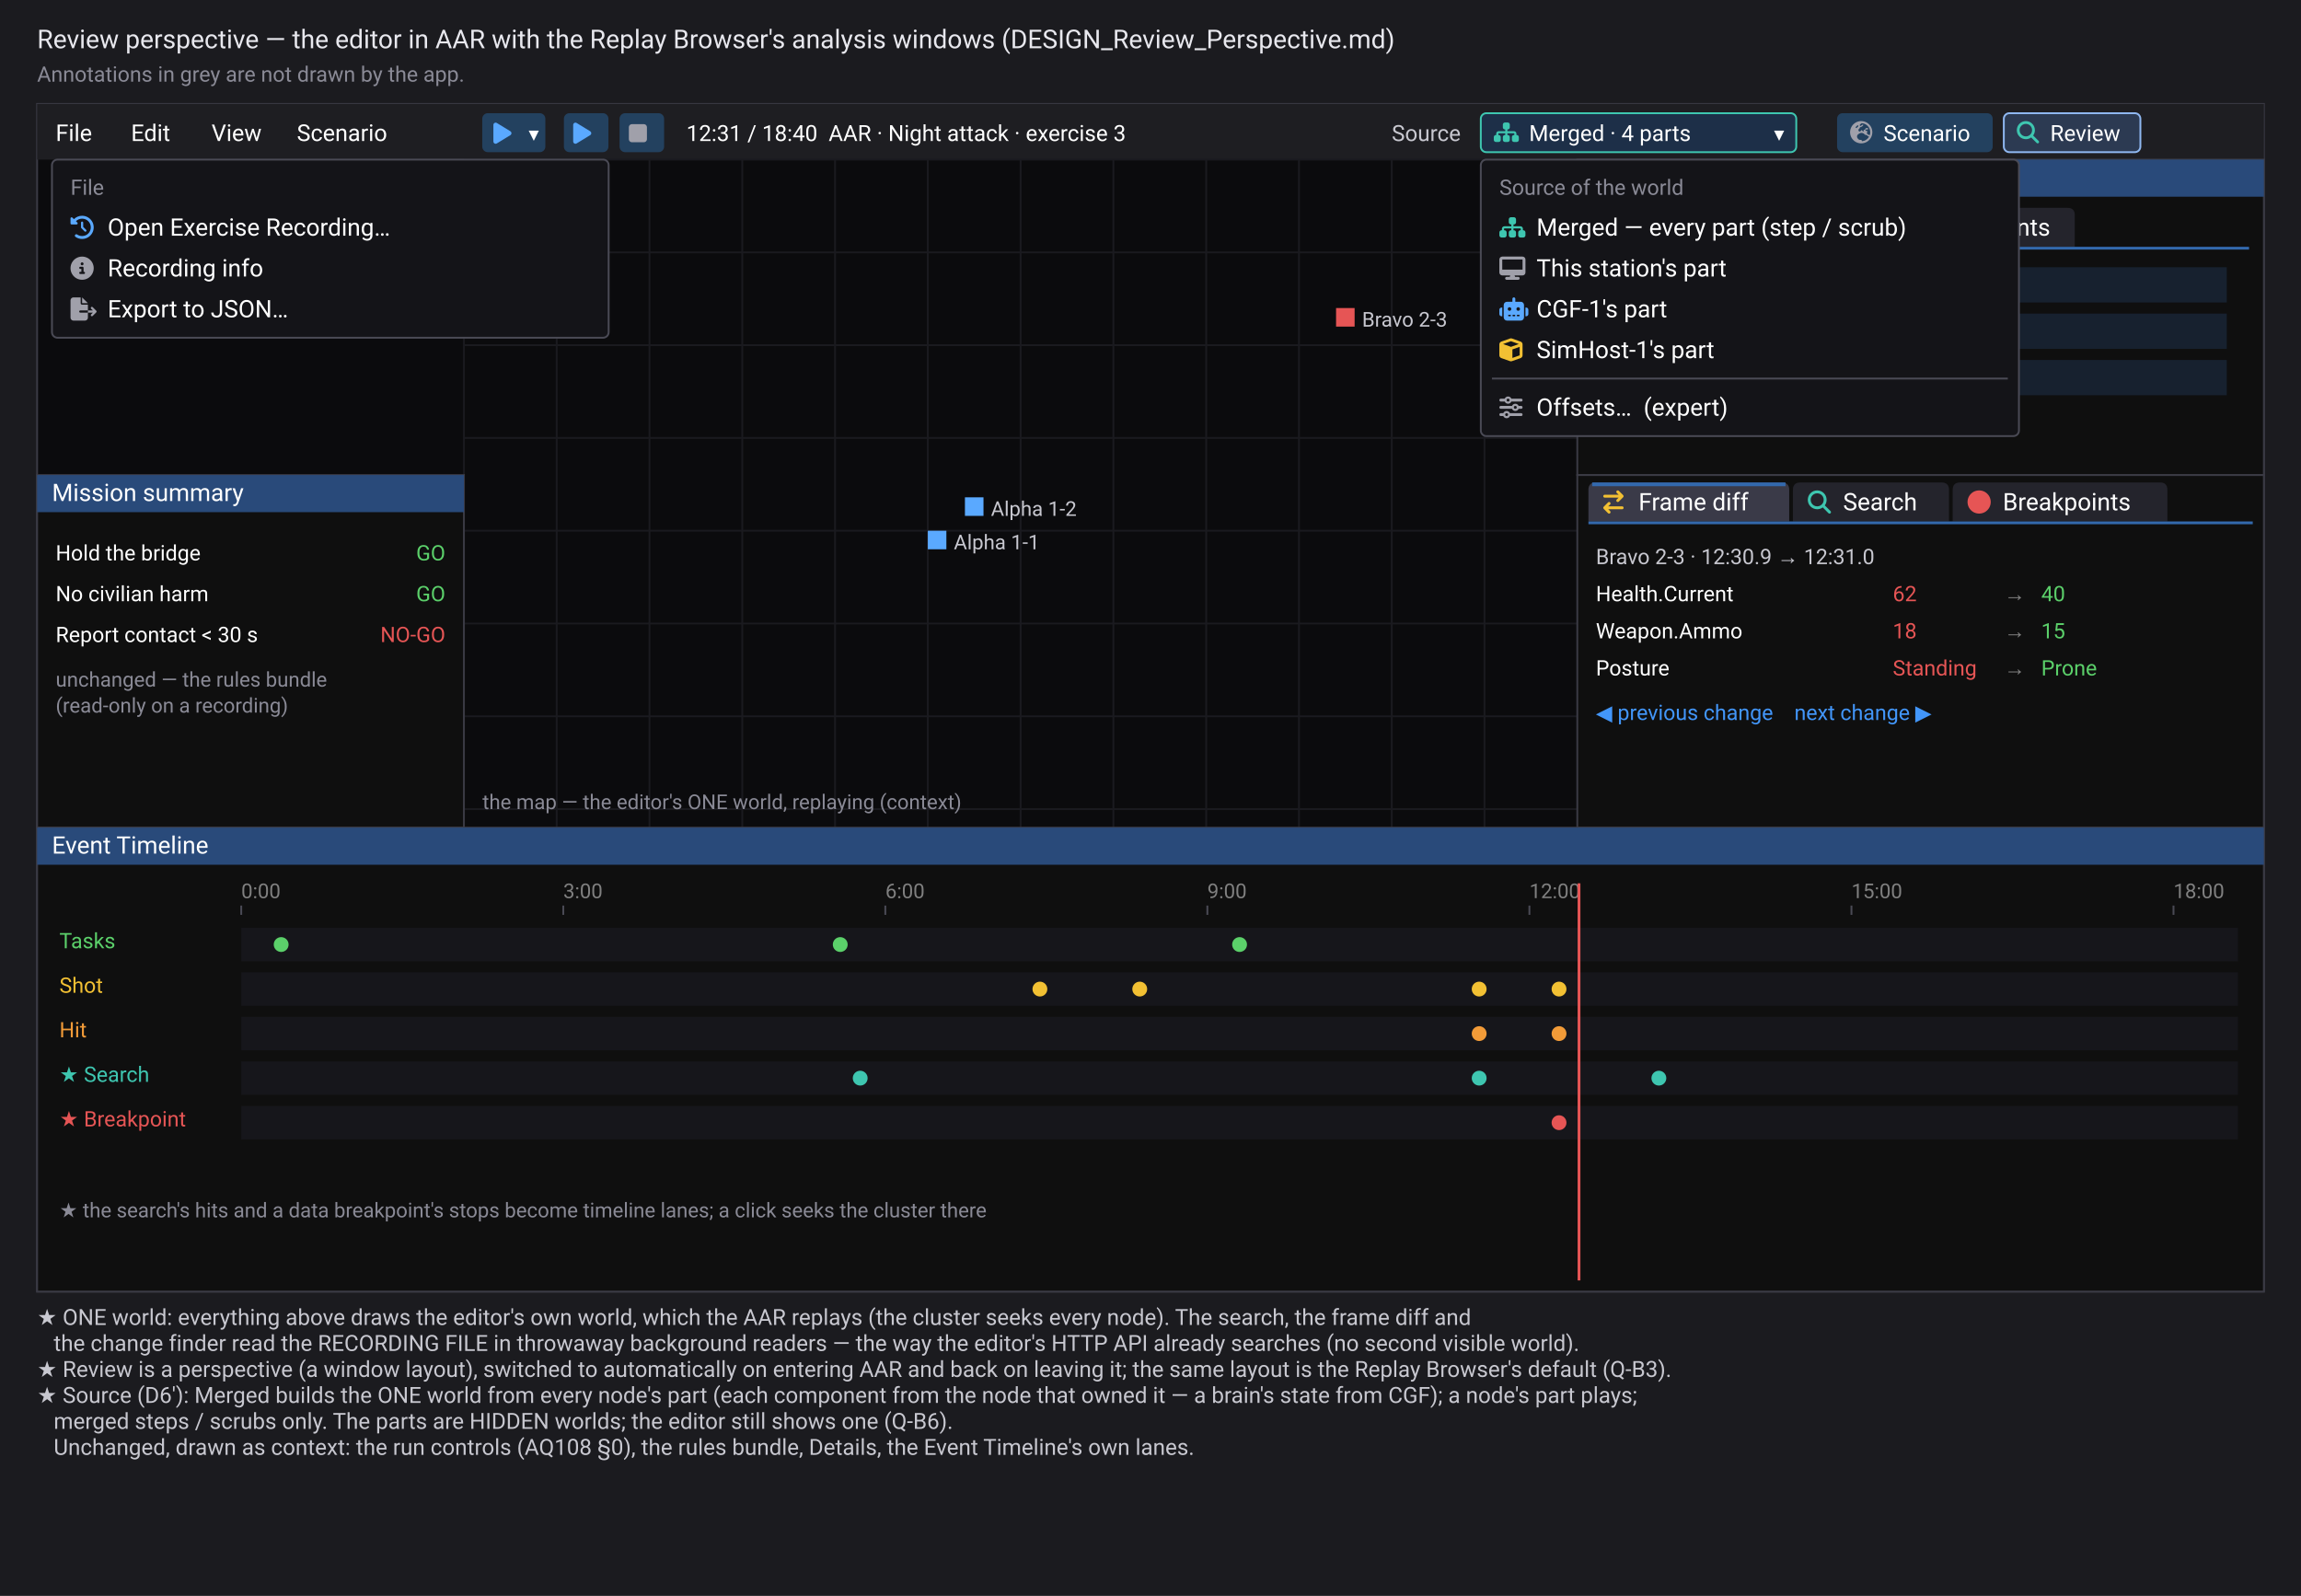
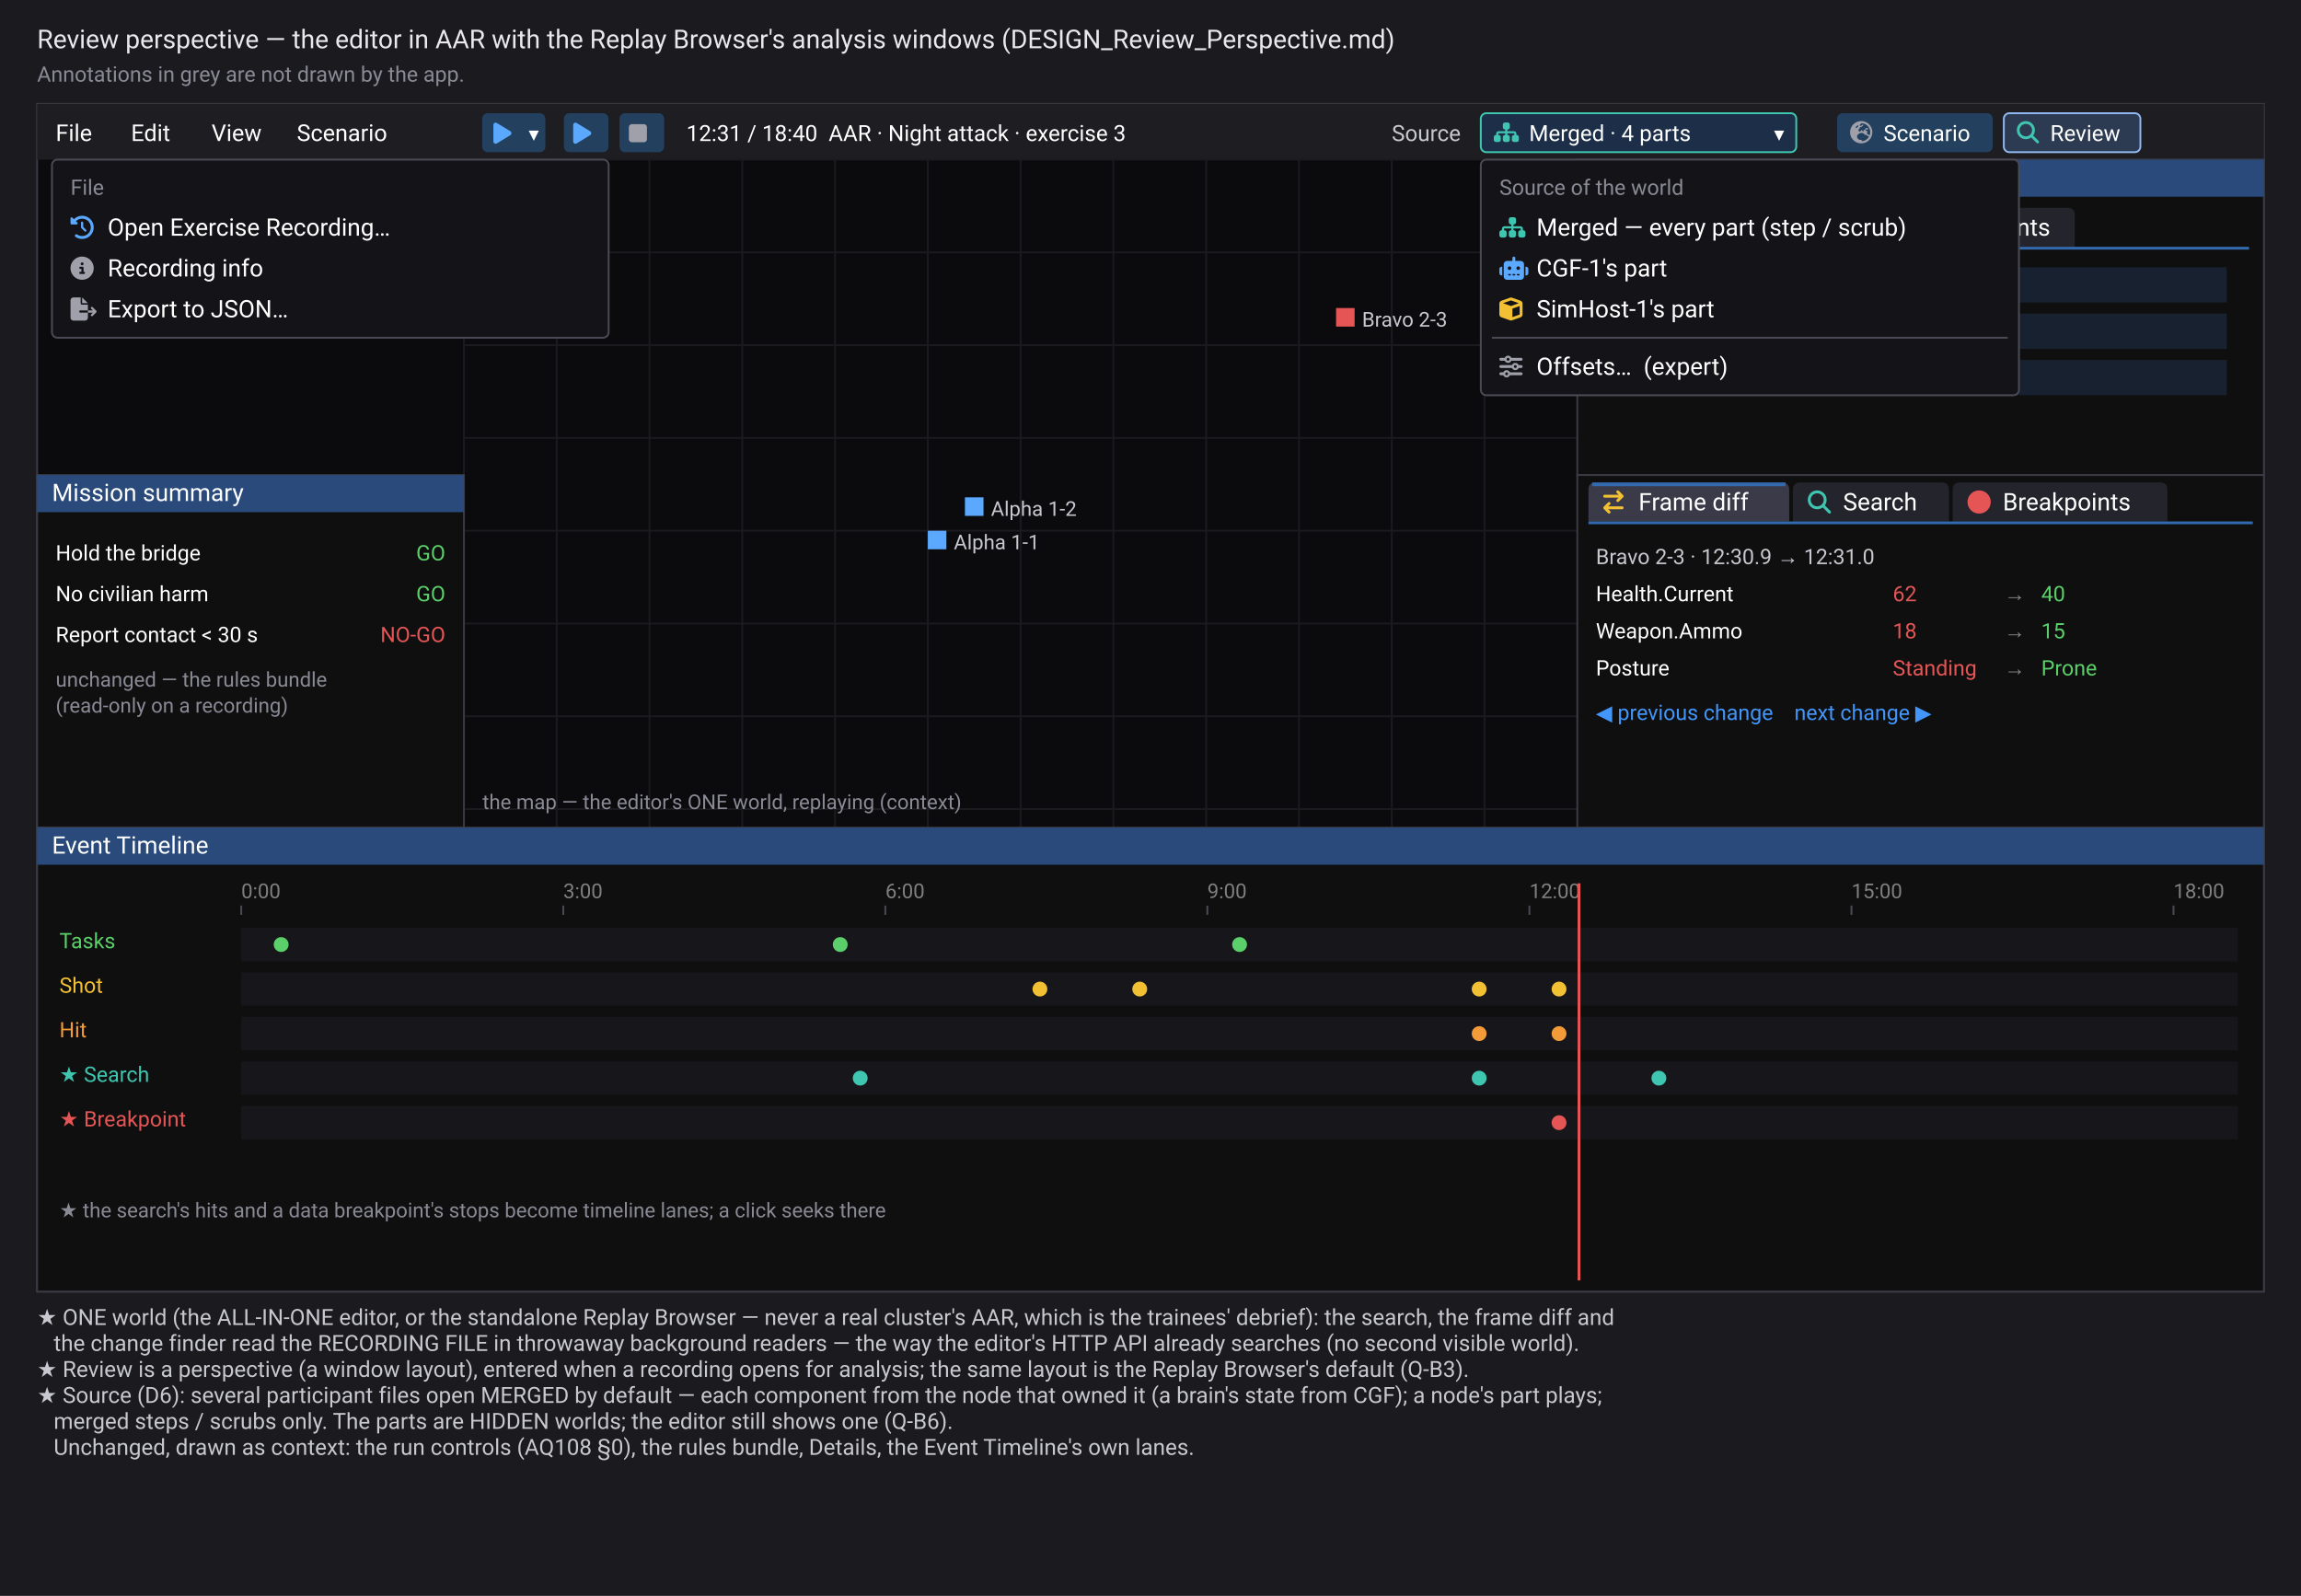
<svg xmlns="http://www.w3.org/2000/svg" width="1240" height="860" viewBox="0 0 1240 860">
  <rect x="0" y="0" width="1240" height="860" fill="#1B1B1F" rx="0" opacity="1" />
  <text x="20" y="26" fill="#E8E8EE" font-size="14" font-family="Roboto, Segoe UI, Arial, sans-serif" text-anchor="start" font-weight="normal" xml:space="preserve">Review perspective — the editor in AAR with the Replay Browser's analysis windows (DESIGN_Review_Perspective.md)</text>
  <text x="20" y="44" fill="#8A8A96" font-size="11.5" font-family="Roboto, Segoe UI, Arial, sans-serif" text-anchor="start" font-weight="normal" xml:space="preserve">Annotations in grey are not drawn by the app.</text>
  <rect x="20" y="56" width="1200" height="640" fill="#0B0B0D" rx="0" stroke="#3A3A44" stroke-width="1" opacity="1" />
  <rect x="20" y="56" width="1200" height="30" fill="#1E1E22" rx="0" opacity="1" />
  <text x="30" y="76" fill="#FFFFFF" font-size="12.5" font-family="Roboto, Segoe UI, Arial, sans-serif" text-anchor="start" font-weight="normal" xml:space="preserve">File</text>
  <text x="70.596" y="76" fill="#FFFFFF" font-size="12.5" font-family="Roboto, Segoe UI, Arial, sans-serif" text-anchor="start" font-weight="normal" xml:space="preserve">Edit</text>
  <text x="113.981" y="76" fill="#FFFFFF" font-size="12.5" font-family="Roboto, Segoe UI, Arial, sans-serif" text-anchor="start" font-weight="normal" xml:space="preserve">View</text>
  <text x="159.962" y="76" fill="#FFFFFF" font-size="12.5" font-family="Roboto, Segoe UI, Arial, sans-serif" text-anchor="start" font-weight="normal" xml:space="preserve">Scenario</text>
  <rect x="259.885" y="61" width="34" height="21" fill="#23415F" rx="3" opacity="1" />
  <path d="M73 409Q49 423 25 410Q1 396 0 368V16Q1 -12 25 -26Q49 -39 73 -25L361 151Q383 165 384 192Q383 218 361 233L73 409Z" fill="#5AA9FF" fill-opacity="1" transform="translate(265.8846,76.6543) scale(0.02539062,-0.02539062)" />
  <text x="284.885" y="76" fill="#FFFFFF" font-size="11" font-family="Roboto, Segoe UI, Arial, sans-serif" text-anchor="start" font-weight="normal" xml:space="preserve">▾</text>
  <rect x="303.885" y="61" width="24" height="21" fill="#23415F" rx="3" opacity="1" />
  <path d="M73 409Q49 423 25 410Q1 396 0 368V16Q1 -12 25 -26Q49 -39 73 -25L361 151Q383 165 384 192Q383 218 361 233L73 409Z" fill="#5AA9FF" fill-opacity="1" transform="translate(308.8846,76.6543) scale(0.02539062,-0.02539062)" />
  <rect x="333.885" y="61" width="24" height="21" fill="#23415F" rx="3" opacity="1" />
  <path d="M0 320Q1 347 19 365Q37 383 64 384H320Q347 383 365 365Q383 347 384 320V64Q383 37 365 19Q347 1 320 0H64Q37 1 19 19Q1 37 0 64V320Z" fill="#A0A0AA" fill-opacity="1" transform="translate(338.8846,76.6543) scale(0.02539062,-0.02539062)" />
  <text x="369.885" y="76" fill="#FFFFFF" font-size="12" font-family="Roboto, Segoe UI, Arial, sans-serif" text-anchor="start" font-weight="normal" xml:space="preserve">12:31 / 18:40  AAR · Night attack · exercise 3</text>
  <text x="750" y="76" fill="#C8C8D0" font-size="12" font-family="Roboto, Segoe UI, Arial, sans-serif" text-anchor="start" font-weight="normal" xml:space="preserve">Source</text>
  <rect x="798" y="61" width="170" height="21" fill="#1D2F48" rx="3" stroke="#3EC6B0" stroke-width="1" opacity="1" />
  <path d="M208 368Q209 388 222 402Q236 415 256 416H320Q340 415 354 402Q367 388 368 368V304Q367 284 354 270Q340 257 320 256H312V216H464Q488 215 504 200Q519 184 520 160V128H528Q548 127 562 114Q575 100 576 80V16Q575 -4 562 -18Q548 -31 528 -32H464Q444 -31 430 -18Q417 -4 416 16V80Q417 100 430 114Q444 127 464 128H472V160Q471 167 464 168H312V128H320Q340 127 354 114Q367 100 368 80V16Q367 -4 354 -18Q340 -31 320 -32H256Q236 -31 222 -18Q209 -4 208 16V80Q209 100 222 114Q236 127 256 128H264V168H112Q105 167 104 160V128H112Q132 127 146 114Q159 100 160 80V16Q159 -4 146 -18Q132 -31 112 -32H48Q28 -31 14 -18Q1 -4 0 16V80Q1 100 14 114Q28 127 48 128H56V160Q57 184 72 200Q88 215 112 216H264V256H256Q236 257 222 270Q209 284 208 304V368Z" fill="#3EC6B0" fill-opacity="1" transform="translate(805,75.75781) scale(0.0234375,-0.0234375)" />
  <text x="824" y="76" fill="#FFFFFF" font-size="12" font-family="Roboto, Segoe UI, Arial, sans-serif" text-anchor="start" font-weight="normal" xml:space="preserve">Merged · 4 parts</text>
  <text x="956" y="76" fill="#FFFFFF" font-size="11" font-family="Roboto, Segoe UI, Arial, sans-serif" text-anchor="start" font-weight="normal" xml:space="preserve">▾</text>
  <text x="982" y="76" fill="#808080" font-size="11" font-family="Roboto, Segoe UI, Arial, sans-serif" text-anchor="start" font-weight="normal" xml:space="preserve" />
  <rect x="990" y="61" width="83.846" height="21" fill="#23415F" rx="3" opacity="1" />
  <path d="M266 400 233 374 266 400 233 374Q224 368 224 357V348Q225 337 236 336Q240 336 243 338L285 366Q288 368 292 368H293Q303 367 304 357Q304 352 301 349L281 329Q272 320 260 316L234 307Q224 304 224 294Q224 288 220 284L202 266Q192 256 192 242V238Q192 225 201 217Q209 208 222 208Q240 209 248 224L252 232Q256 240 265 240Q272 240 276 234L293 213Q296 208 302 208Q316 211 312 224L311 227Q306 239 318 245L339 252Q351 256 352 269Q354 286 371 288H400Q415 287 416 272Q415 257 400 256H379Q368 256 360 248L355 243Q352 240 352 235Q353 225 363 224H375Q384 224 391 217L397 211Q400 208 400 204Q400 200 397 197L390 190Q384 184 384 176Q384 168 390 162L408 144Q424 128 447 128H454Q464 158 464 192Q462 278 406 336Q351 394 266 400ZM438 92Q433 96 425 96Q416 96 409 103L396 116Q384 128 367 128Q352 128 341 138L314 161Q296 176 272 176H251Q232 176 216 165L189 147Q161 127 160 94V90Q160 64 179 45L195 29Q208 16 227 16H248Q270 14 272 -8Q272 -12 273 -15Q327 -10 370 18Q413 47 438 92ZM0 192Q1 262 34 320Q68 378 128 414Q189 448 256 448Q323 448 384 414Q444 378 478 320Q511 262 512 192Q511 122 478 64Q444 6 384 -30Q323 -64 256 -64Q189 -64 128 -30Q68 6 34 64Q1 122 0 192ZM187 347Q176 357 165 347L133 315Q123 304 133 293Q144 283 155 293L187 325Q197 336 187 347Z" fill="#A0A0AA" fill-opacity="1" transform="translate(997,75.75781) scale(0.0234375,-0.0234375)" />
  <text x="1015" y="76" fill="#FFFFFF" font-size="12" font-family="Roboto, Segoe UI, Arial, sans-serif" text-anchor="start" font-weight="normal" xml:space="preserve">Scenario</text>
  <rect x="1079.846" y="61" width="73.6" height="21" fill="#2C3A52" rx="3" stroke="#8FB7F0" stroke-width="1" opacity="1" />
  <path d="M416 240Q415 170 376 117L503 -9Q512 -19 512 -32Q512 -45 503 -55Q493 -64 480 -64Q467 -64 457 -55L331 72Q278 33 208 32Q120 34 61 93Q2 152 0 240Q2 328 61 387Q120 446 208 448Q296 446 355 387Q414 328 416 240ZM208 96Q247 96 280 115Q313 134 333 168Q352 202 352 240Q352 278 333 312Q313 346 280 365Q247 384 208 384Q169 384 136 365Q103 346 83 312Q64 278 64 240Q64 202 83 168Q103 134 136 115Q169 96 208 96Z" fill="#3EC6B0" fill-opacity="1" transform="translate(1086.846,75.75781) scale(0.0234375,-0.0234375)" />
  <text x="1104.846" y="76" fill="#FFFFFF" font-size="12" font-family="Roboto, Segoe UI, Arial, sans-serif" text-anchor="start" font-weight="normal" xml:space="preserve">Review</text>
  <line x1="250" y1="86" x2="250" y2="446" stroke="#1A1A1F" stroke-width="1" />
  <line x1="300" y1="86" x2="300" y2="446" stroke="#1A1A1F" stroke-width="1" />
  <line x1="350" y1="86" x2="350" y2="446" stroke="#1A1A1F" stroke-width="1" />
  <line x1="400" y1="86" x2="400" y2="446" stroke="#1A1A1F" stroke-width="1" />
  <line x1="450" y1="86" x2="450" y2="446" stroke="#1A1A1F" stroke-width="1" />
  <line x1="500" y1="86" x2="500" y2="446" stroke="#1A1A1F" stroke-width="1" />
  <line x1="550" y1="86" x2="550" y2="446" stroke="#1A1A1F" stroke-width="1" />
  <line x1="600" y1="86" x2="600" y2="446" stroke="#1A1A1F" stroke-width="1" />
  <line x1="650" y1="86" x2="650" y2="446" stroke="#1A1A1F" stroke-width="1" />
  <line x1="700" y1="86" x2="700" y2="446" stroke="#1A1A1F" stroke-width="1" />
  <line x1="750" y1="86" x2="750" y2="446" stroke="#1A1A1F" stroke-width="1" />
  <line x1="800" y1="86" x2="800" y2="446" stroke="#1A1A1F" stroke-width="1" />
  <line x1="250" y1="86" x2="850" y2="86" stroke="#1A1A1F" stroke-width="1" />
  <line x1="250" y1="136" x2="850" y2="136" stroke="#1A1A1F" stroke-width="1" />
  <line x1="250" y1="186" x2="850" y2="186" stroke="#1A1A1F" stroke-width="1" />
  <line x1="250" y1="236" x2="850" y2="236" stroke="#1A1A1F" stroke-width="1" />
  <line x1="250" y1="286" x2="850" y2="286" stroke="#1A1A1F" stroke-width="1" />
  <line x1="250" y1="336" x2="850" y2="336" stroke="#1A1A1F" stroke-width="1" />
  <line x1="250" y1="386" x2="850" y2="386" stroke="#1A1A1F" stroke-width="1" />
  <line x1="250" y1="436" x2="850" y2="436" stroke="#1A1A1F" stroke-width="1" />
  <rect x="500" y="286" width="10" height="10" fill="#5AA9FF" rx="0" opacity="1" />
  <text x="514" y="296" fill="#C8C8D0" font-size="11" font-family="Roboto, Segoe UI, Arial, sans-serif" text-anchor="start" font-weight="normal" xml:space="preserve">Alpha 1-1</text>
  <rect x="520" y="268" width="10" height="10" fill="#5AA9FF" rx="0" opacity="1" />
  <text x="534" y="278" fill="#C8C8D0" font-size="11" font-family="Roboto, Segoe UI, Arial, sans-serif" text-anchor="start" font-weight="normal" xml:space="preserve">Alpha 1-2</text>
  <rect x="720" y="166" width="10" height="10" fill="#E65555" rx="0" opacity="1" />
  <text x="734" y="176" fill="#C8C8D0" font-size="11" font-family="Roboto, Segoe UI, Arial, sans-serif" text-anchor="start" font-weight="normal" xml:space="preserve">Bravo 2-3</text>
  <text x="260" y="436" fill="#8A8A96" font-size="11" font-family="Roboto, Segoe UI, Arial, sans-serif" text-anchor="start" font-weight="normal" xml:space="preserve">the map — the editor's ONE world, replaying (context)</text>
  <rect x="20" y="256" width="230" height="190" fill="#0F0F0F" rx="0" stroke="#3A3A44" stroke-width="1" opacity="1" />
  <rect x="20" y="256" width="230" height="20" fill="#294A7A" rx="0" opacity="1" />
  <text x="28" y="270" fill="#FFFFFF" font-size="13" font-family="Roboto, Segoe UI, Arial, sans-serif" text-anchor="start" font-weight="normal" xml:space="preserve">Mission summary</text>
  <text x="30" y="302" fill="#FFFFFF" font-size="11.5" font-family="Roboto, Segoe UI, Arial, sans-serif" text-anchor="start" font-weight="normal" xml:space="preserve">Hold the bridge</text>
  <text x="240" y="302" fill="#5BD06A" font-size="11.5" font-family="Roboto, Segoe UI, Arial, sans-serif" text-anchor="end" font-weight="normal" xml:space="preserve">GO</text>
  <text x="30" y="324" fill="#FFFFFF" font-size="11.5" font-family="Roboto, Segoe UI, Arial, sans-serif" text-anchor="start" font-weight="normal" xml:space="preserve">No civilian harm</text>
  <text x="240" y="324" fill="#5BD06A" font-size="11.5" font-family="Roboto, Segoe UI, Arial, sans-serif" text-anchor="end" font-weight="normal" xml:space="preserve">GO</text>
  <text x="30" y="346" fill="#FFFFFF" font-size="11.5" font-family="Roboto, Segoe UI, Arial, sans-serif" text-anchor="start" font-weight="normal" xml:space="preserve">Report contact &lt; 30 s</text>
  <text x="240" y="346" fill="#E65555" font-size="11.5" font-family="Roboto, Segoe UI, Arial, sans-serif" text-anchor="end" font-weight="normal" xml:space="preserve">NO-GO</text>
  <text x="30" y="370" fill="#8A8A96" font-size="11" font-family="Roboto, Segoe UI, Arial, sans-serif" text-anchor="start" font-weight="normal" xml:space="preserve">unchanged — the rules bundle</text>
  <text x="30" y="384" fill="#8A8A96" font-size="11" font-family="Roboto, Segoe UI, Arial, sans-serif" text-anchor="start" font-weight="normal" xml:space="preserve">(read-only on a recording)</text>
  <rect x="850" y="86" width="370" height="170" fill="#0F0F0F" rx="0" stroke="#3A3A44" stroke-width="1" opacity="1" />
  <rect x="850" y="86" width="370" height="20" fill="#294A7A" rx="0" opacity="1" />
  <text x="858" y="100" fill="#FFFFFF" font-size="13" font-family="Roboto, Segoe UI, Arial, sans-serif" text-anchor="start" font-weight="normal" xml:space="preserve">Details — Bravo 2-3</text>
  <path d="M858 133 L858 116 Q858 112 862 112 L921.4 112 Q925.4 112 925.4 116 L925.4 133 Z" fill="#3A3A48" />
  <rect x="860" y="112" width="63.4" height="2" fill="#3369AD" rx="0" opacity="1" />
  <path d="M224 192Q259 192 288 209Q317 226 335 256Q352 286 352 320Q352 354 335 384Q317 414 288 431Q259 448 224 448Q189 448 160 431Q131 414 113 384Q96 354 96 320Q96 286 113 256Q131 226 160 209Q189 192 224 192ZM178 144Q103 142 52 92Q2 41 0 -34Q0 -47 9 -55Q17 -64 30 -64H418Q431 -64 439 -55Q448 -47 448 -34Q446 41 396 92Q345 142 270 144H178Z" fill="#5AA9FF" fill-opacity="1" transform="translate(866,127.2061) scale(0.02441406,-0.02441406)" />
  <text x="885" y="127" fill="#FFFFFF" font-size="13" font-family="Roboto, Segoe UI, Arial, sans-serif" text-anchor="start" font-weight="normal" xml:space="preserve">Unit</text>
  <path d="M927.4 133 L927.4 116 Q927.4 112 931.4 112 L997.7 112 Q1001.7 112 1001.7 116 L1001.7 133 Z" fill="#24242C" />
  <path d="M184 448Q208 447 224 432Q239 416 240 392V-8Q239 -32 224 -48Q208 -63 184 -64Q162 -64 146 -50Q131 -36 128 -14Q120 -16 112 -16Q85 -15 67 3Q49 21 48 48Q48 59 52 69Q29 78 14 98Q0 118 0 144Q0 168 13 187Q25 206 46 216Q32 233 32 256Q32 279 46 296Q60 313 82 319Q80 327 80 336Q80 359 94 376Q107 392 128 398Q131 420 146 434Q162 448 184 448ZM328 448Q350 448 366 434Q381 420 384 398Q405 392 418 376Q432 359 432 336Q432 327 430 319Q452 313 466 296Q480 279 480 256Q480 233 466 216Q487 206 499 187Q512 168 512 144Q512 118 498 98Q483 78 460 69Q464 59 464 48Q463 21 445 3Q427 -15 400 -16Q392 -16 384 -14Q381 -36 366 -50Q350 -64 328 -64Q304 -63 288 -48Q273 -32 272 -8V392Q273 416 288 432Q304 447 328 448Z" fill="#E8A0C8" fill-opacity="1" transform="translate(935.4,127.2061) scale(0.02441406,-0.02441406)" />
  <text x="954.4" y="127" fill="#FFFFFF" font-size="13" font-family="Roboto, Segoe UI, Arial, sans-serif" text-anchor="start" font-weight="normal" xml:space="preserve">Brain</text>
  <path d="M1003.7 133 L1003.7 116 Q1003.7 112 1007.7 112 L1114.1 112 Q1118.1 112 1118.1 116 L1118.1 133 Z" fill="#24242C" />
  <path d="M393 447Q380 450 368 444Q357 438 353 425L225 -23Q222 -36 228 -48Q234 -59 247 -63Q260 -66 272 -60Q283 -54 287 -41L415 407Q418 420 412 432Q406 443 393 447ZM473 327Q464 317 464 304Q464 291 473 281L563 192L473 103Q464 93 464 80Q464 67 473 57Q483 48 496 48Q509 48 519 57L631 169Q640 179 640 192Q640 205 631 215L519 327Q509 336 496 336Q483 336 473 327ZM167 327Q157 336 144 336Q131 336 121 327L9 215Q0 205 0 192Q0 179 9 169L121 57Q131 48 144 48Q157 48 167 57Q176 67 176 80Q176 93 167 103L77 192L167 281Q176 291 176 304Q176 317 167 327Z" fill="#A0A0AA" fill-opacity="1" transform="translate(1011.7,127.2061) scale(0.02441406,-0.02441406)" />
  <text x="1030.7" y="127" fill="#FFFFFF" font-size="13" font-family="Roboto, Segoe UI, Arial, sans-serif" text-anchor="start" font-weight="normal" xml:space="preserve">Components</text>
  <rect x="858" y="133" width="354" height="1.5" fill="#3369AD" rx="0" opacity="1" />
  <text x="862" y="158" fill="#808080" font-size="13" font-family="Roboto, Segoe UI, Arial, sans-serif" text-anchor="start" font-weight="normal" xml:space="preserve">Side</text>
  <rect x="950" y="144" width="250" height="19" fill="#1D2F48" rx="0" opacity="0.55" />
  <text x="955" y="158" fill="#808080" font-size="13" font-family="Roboto, Segoe UI, Arial, sans-serif" text-anchor="start" font-weight="normal" xml:space="preserve">Hostile</text>
  <text x="862" y="183" fill="#808080" font-size="13" font-family="Roboto, Segoe UI, Arial, sans-serif" text-anchor="start" font-weight="normal" xml:space="preserve">Position</text>
  <rect x="950" y="169" width="250" height="19" fill="#1D2F48" rx="0" opacity="0.55" />
  <text x="955" y="183" fill="#808080" font-size="13" font-family="Roboto, Segoe UI, Arial, sans-serif" text-anchor="start" font-weight="normal" xml:space="preserve">668 · 427 m</text>
  <text x="862" y="208" fill="#808080" font-size="13" font-family="Roboto, Segoe UI, Arial, sans-serif" text-anchor="start" font-weight="normal" xml:space="preserve">Strength</text>
  <rect x="950" y="194" width="250" height="19" fill="#1D2F48" rx="0" opacity="0.55" />
  <text x="955" y="208" fill="#808080" font-size="13" font-family="Roboto, Segoe UI, Arial, sans-serif" text-anchor="start" font-weight="normal" xml:space="preserve">40 %</text>
  <rect x="850" y="256" width="370" height="190" fill="#0F0F0F" rx="0" stroke="#3A3A44" stroke-width="1" opacity="1" />
  <path d="M856 281 L856 264 Q856 260 860 260 L960.2 260 Q964.2 260 964.2 264 L964.2 281 Z" fill="#3A3A48" />
  <rect x="858" y="260" width="104.2" height="2" fill="#3369AD" rx="0" opacity="1" />
  <path d="M439 297Q448 307 448 320Q448 333 439 343L343 439Q333 448 320 448Q307 448 297 439Q288 429 288 416Q288 403 297 393L339 352H32Q18 352 9 343Q0 334 0 320Q0 306 9 297Q18 288 32 288H339L297 247Q288 237 288 224Q288 211 297 201Q307 192 320 192Q333 192 343 201L439 297ZM105 -55Q115 -64 128 -64Q141 -64 151 -55Q160 -45 160 -32Q160 -19 151 -9L109 32H416Q430 32 439 41Q448 50 448 64Q448 78 439 87Q430 96 416 96H109L151 137Q160 147 160 160Q160 173 151 183Q141 192 128 192Q115 192 105 183L9 87Q0 77 0 64Q0 51 9 41L105 -55Z" fill="#F2C033" fill-opacity="1" transform="translate(864,275.2061) scale(0.02441406,-0.02441406)" />
  <text x="883" y="275" fill="#FFFFFF" font-size="13" font-family="Roboto, Segoe UI, Arial, sans-serif" text-anchor="start" font-weight="normal" xml:space="preserve">Frame diff</text>
  <path d="M966.2 281 L966.2 264 Q966.2 260 970.2 260 L1046.3 260 Q1050.3 260 1050.3 264 L1050.3 281 Z" fill="#24242C" />
  <path d="M416 240Q415 170 376 117L503 -9Q512 -19 512 -32Q512 -45 503 -55Q493 -64 480 -64Q467 -64 457 -55L331 72Q278 33 208 32Q120 34 61 93Q2 152 0 240Q2 328 61 387Q120 446 208 448Q296 446 355 387Q414 328 416 240ZM208 96Q247 96 280 115Q313 134 333 168Q352 202 352 240Q352 278 333 312Q313 346 280 365Q247 384 208 384Q169 384 136 365Q103 346 83 312Q64 278 64 240Q64 202 83 168Q103 134 136 115Q169 96 208 96Z" fill="#3EC6B0" fill-opacity="1" transform="translate(974.2,275.2061) scale(0.02441406,-0.02441406)" />
  <text x="993.2" y="275" fill="#FFFFFF" font-size="13" font-family="Roboto, Segoe UI, Arial, sans-serif" text-anchor="start" font-weight="normal" xml:space="preserve">Search</text>
  <path d="M1052.3 281 L1052.3 264 Q1052.3 260 1056.3 260 L1164.0 260 Q1168.0 260 1168.0 264 L1168.0 281 Z" fill="#24242C" />
  <path d="M256 -64Q326 -63 384 -30Q442 4 478 64Q512 125 512 192Q512 259 478 320Q442 380 384 414Q326 447 256 448Q186 447 128 414Q70 380 34 320Q0 259 0 192Q0 125 34 64Q70 4 128 -30Q186 -63 256 -64Z" fill="#E65555" fill-opacity="1" transform="translate(1060.3,275.2061) scale(0.02441406,-0.02441406)" />
  <text x="1079.3" y="275" fill="#FFFFFF" font-size="13" font-family="Roboto, Segoe UI, Arial, sans-serif" text-anchor="start" font-weight="normal" xml:space="preserve">Breakpoints</text>
  <rect x="856" y="281" width="358" height="1.5" fill="#3369AD" rx="0" opacity="1" />
  <text x="860" y="304" fill="#C8C8D0" font-size="11.5" font-family="Roboto, Segoe UI, Arial, sans-serif" text-anchor="start" font-weight="normal" xml:space="preserve">Bravo 2-3 · 12:30.9 → 12:31.0</text>
  <text x="860" y="324" fill="#FFFFFF" font-size="11.5" font-family="Roboto, Segoe UI, Arial, sans-serif" text-anchor="start" font-weight="normal" xml:space="preserve">Health.Current</text>
  <text x="1020" y="324" fill="#E65555" font-size="11.5" font-family="Roboto, Segoe UI, Arial, sans-serif" text-anchor="start" font-weight="normal" xml:space="preserve">62</text>
  <text x="1080" y="324" fill="#808080" font-size="11.5" font-family="Roboto, Segoe UI, Arial, sans-serif" text-anchor="start" font-weight="normal" xml:space="preserve">→</text>
  <text x="1100" y="324" fill="#5BD06A" font-size="11.5" font-family="Roboto, Segoe UI, Arial, sans-serif" text-anchor="start" font-weight="normal" xml:space="preserve">40</text>
  <text x="860" y="344" fill="#FFFFFF" font-size="11.5" font-family="Roboto, Segoe UI, Arial, sans-serif" text-anchor="start" font-weight="normal" xml:space="preserve">Weapon.Ammo</text>
  <text x="1020" y="344" fill="#E65555" font-size="11.5" font-family="Roboto, Segoe UI, Arial, sans-serif" text-anchor="start" font-weight="normal" xml:space="preserve">18</text>
  <text x="1080" y="344" fill="#808080" font-size="11.5" font-family="Roboto, Segoe UI, Arial, sans-serif" text-anchor="start" font-weight="normal" xml:space="preserve">→</text>
  <text x="1100" y="344" fill="#5BD06A" font-size="11.5" font-family="Roboto, Segoe UI, Arial, sans-serif" text-anchor="start" font-weight="normal" xml:space="preserve">15</text>
  <text x="860" y="364" fill="#FFFFFF" font-size="11.5" font-family="Roboto, Segoe UI, Arial, sans-serif" text-anchor="start" font-weight="normal" xml:space="preserve">Posture</text>
  <text x="1020" y="364" fill="#E65555" font-size="11.5" font-family="Roboto, Segoe UI, Arial, sans-serif" text-anchor="start" font-weight="normal" xml:space="preserve">Standing</text>
  <text x="1080" y="364" fill="#808080" font-size="11.5" font-family="Roboto, Segoe UI, Arial, sans-serif" text-anchor="start" font-weight="normal" xml:space="preserve">→</text>
  <text x="1100" y="364" fill="#5BD06A" font-size="11.5" font-family="Roboto, Segoe UI, Arial, sans-serif" text-anchor="start" font-weight="normal" xml:space="preserve">Prone</text>
  <text x="860" y="388" fill="#4296FA" font-size="11.5" font-family="Roboto, Segoe UI, Arial, sans-serif" text-anchor="start" font-weight="normal" xml:space="preserve">◀ previous change    next change ▶</text>
  <rect x="20" y="446" width="1200" height="250" fill="#0F0F0F" rx="0" stroke="#3A3A44" stroke-width="1" opacity="1" />
  <rect x="20" y="446" width="1200" height="20" fill="#294A7A" rx="0" opacity="1" />
  <text x="28" y="460" fill="#FFFFFF" font-size="13" font-family="Roboto, Segoe UI, Arial, sans-serif" text-anchor="start" font-weight="normal" xml:space="preserve">Event Timeline</text>
  <text x="130.0" y="484" fill="#808080" font-size="11" font-family="Roboto, Segoe UI, Arial, sans-serif" text-anchor="start" font-weight="normal" xml:space="preserve">0:00</text>
  <line x1="130.0" y1="488" x2="130.0" y2="493" stroke="#4A4A55" stroke-width="1" />
  <text x="303.548" y="484" fill="#808080" font-size="11" font-family="Roboto, Segoe UI, Arial, sans-serif" text-anchor="start" font-weight="normal" xml:space="preserve">3:00</text>
  <line x1="303.548" y1="488" x2="303.548" y2="493" stroke="#4A4A55" stroke-width="1" />
  <text x="477.097" y="484" fill="#808080" font-size="11" font-family="Roboto, Segoe UI, Arial, sans-serif" text-anchor="start" font-weight="normal" xml:space="preserve">6:00</text>
  <line x1="477.097" y1="488" x2="477.097" y2="493" stroke="#4A4A55" stroke-width="1" />
  <text x="650.645" y="484" fill="#808080" font-size="11" font-family="Roboto, Segoe UI, Arial, sans-serif" text-anchor="start" font-weight="normal" xml:space="preserve">9:00</text>
  <line x1="650.645" y1="488" x2="650.645" y2="493" stroke="#4A4A55" stroke-width="1" />
  <text x="824.194" y="484" fill="#808080" font-size="11" font-family="Roboto, Segoe UI, Arial, sans-serif" text-anchor="start" font-weight="normal" xml:space="preserve">12:00</text>
  <line x1="824.194" y1="488" x2="824.194" y2="493" stroke="#4A4A55" stroke-width="1" />
  <text x="997.742" y="484" fill="#808080" font-size="11" font-family="Roboto, Segoe UI, Arial, sans-serif" text-anchor="start" font-weight="normal" xml:space="preserve">15:00</text>
  <line x1="997.742" y1="488" x2="997.742" y2="493" stroke="#4A4A55" stroke-width="1" />
  <text x="1171.29" y="484" fill="#808080" font-size="11" font-family="Roboto, Segoe UI, Arial, sans-serif" text-anchor="start" font-weight="normal" xml:space="preserve">18:00</text>
  <line x1="1171.29" y1="488" x2="1171.29" y2="493" stroke="#4A4A55" stroke-width="1" />
  <text x="32" y="511" fill="#5BD06A" font-size="11.5" font-family="Roboto, Segoe UI, Arial, sans-serif" text-anchor="start" font-weight="normal" xml:space="preserve">Tasks</text>
  <rect x="130" y="500" width="1076" height="18" fill="#16161B" rx="0" opacity="1" />
  <circle cx="151.52" cy="509" r="4" fill="#5BD06A" />
  <circle cx="452.8" cy="509" r="4" fill="#5BD06A" />
  <circle cx="668.0" cy="509" r="4" fill="#5BD06A" />
  <text x="32" y="535" fill="#F2C033" font-size="11.5" font-family="Roboto, Segoe UI, Arial, sans-serif" text-anchor="start" font-weight="normal" xml:space="preserve">Shot</text>
  <rect x="130" y="524" width="1076" height="18" fill="#16161B" rx="0" opacity="1" />
  <circle cx="560.4" cy="533" r="4" fill="#F2C033" />
  <circle cx="614.2" cy="533" r="4" fill="#F2C033" />
  <circle cx="797.12" cy="533" r="4" fill="#F2C033" />
  <circle cx="840.16" cy="533" r="4" fill="#F2C033" />
  <text x="32" y="559" fill="#F29B38" font-size="11.5" font-family="Roboto, Segoe UI, Arial, sans-serif" text-anchor="start" font-weight="normal" xml:space="preserve">Hit</text>
  <rect x="130" y="548" width="1076" height="18" fill="#16161B" rx="0" opacity="1" />
  <circle cx="797.12" cy="557" r="4" fill="#F29B38" />
  <circle cx="840.16" cy="557" r="4" fill="#F29B38" />
  <text x="32" y="583" fill="#3EC6B0" font-size="11.5" font-family="Roboto, Segoe UI, Arial, sans-serif" text-anchor="start" font-weight="normal" xml:space="preserve">★ Search</text>
  <rect x="130" y="572" width="1076" height="18" fill="#16161B" rx="0" opacity="1" />
  <circle cx="463.56" cy="581" r="4" fill="#3EC6B0" />
  <circle cx="797.12" cy="581" r="4" fill="#3EC6B0" />
  <circle cx="893.96" cy="581" r="4" fill="#3EC6B0" />
  <text x="32" y="607" fill="#E65555" font-size="11.5" font-family="Roboto, Segoe UI, Arial, sans-serif" text-anchor="start" font-weight="normal" xml:space="preserve">★ Breakpoint</text>
  <rect x="130" y="596" width="1076" height="18" fill="#16161B" rx="0" opacity="1" />
  <circle cx="840.16" cy="605" r="4" fill="#E65555" />
  <line x1="850.92" y1="476" x2="850.92" y2="690" stroke="#E65555" stroke-width="1.5" />
-   <text x="32" y="656" fill="#8A8A96" font-size="11" font-family="Roboto, Segoe UI, Arial, sans-serif" text-anchor="start" font-weight="normal" xml:space="preserve">★ the search's hits and a data breakpoint's stops become timeline lanes; a click seeks the cluster there</text>
+   <text x="32" y="656" fill="#8A8A96" font-size="11" font-family="Roboto, Segoe UI, Arial, sans-serif" text-anchor="start" font-weight="normal" xml:space="preserve">★ the search's hits and a data breakpoint's stops become timeline lanes; a click seeks there</text>
  <rect x="28" y="86" width="300" height="96" fill="#141418" rx="3" stroke="#4A4A55" stroke-width="1" opacity="1" />
  <text x="38" y="105" fill="#8A8A96" font-size="11.5" font-family="Roboto, Segoe UI, Arial, sans-serif" text-anchor="start" font-weight="normal" xml:space="preserve">File</text>
  <path d="M75 373 41 407 75 373 41 407Q29 418 15 412Q1 407 0 390V280Q2 258 24 256H134Q151 257 156 271Q162 285 151 297L120 328Q174 382 256 384Q338 382 392 328Q446 274 448 192Q446 110 392 56Q338 2 256 0Q194 1 146 34Q135 42 122 40Q110 37 102 26Q94 15 96 3Q99 -10 110 -18Q173 -63 256 -64Q328 -63 385 -29Q443 5 477 63Q511 120 512 192Q511 264 477 321Q443 379 385 413Q328 447 256 448Q203 448 156 428Q110 408 75 373ZM256 320Q234 318 232 296V192Q232 182 239 175L311 103Q328 89 345 103Q359 120 345 137L280 202V296Q278 318 256 320Z" fill="#5AA9FF" fill-opacity="1" transform="translate(38,127.2061) scale(0.02441406,-0.02441406)" />
  <text x="58" y="127" fill="#FFFFFF" font-size="13" font-family="Roboto, Segoe UI, Arial, sans-serif" text-anchor="start" font-weight="normal" xml:space="preserve">Open Exercise Recording…</text>
  <path d="M256 -64Q326 -63 384 -30Q442 4 478 64Q512 125 512 192Q512 259 478 320Q442 380 384 414Q326 447 256 448Q186 447 128 414Q70 380 34 320Q0 259 0 192Q0 125 34 64Q70 4 128 -30Q186 -63 256 -64ZM216 112H240H216H240V176H216Q194 178 192 200Q194 222 216 224H264Q286 222 288 200V112H296Q318 110 320 88Q318 66 296 64H216Q194 66 192 88Q194 110 216 112ZM256 320Q270 320 279 311Q288 302 288 288Q288 274 279 265Q270 256 256 256Q242 256 233 265Q224 274 224 288Q224 302 233 311Q242 320 256 320Z" fill="#A0A0AA" fill-opacity="1" transform="translate(38,149.2061) scale(0.02441406,-0.02441406)" />
  <text x="58" y="149" fill="#FFFFFF" font-size="13" font-family="Roboto, Segoe UI, Arial, sans-serif" text-anchor="start" font-weight="normal" xml:space="preserve">Recording info</text>
  <path d="M0 384Q1 411 19 429Q37 447 64 448H224V320Q224 306 233 297Q242 288 256 288H384V160H216Q194 158 192 136Q194 114 216 112H384V0Q383 -27 365 -45Q347 -63 320 -64H64Q37 -63 19 -45Q1 -27 0 0V384ZM384 112V160V112V160H494L455 199Q441 216 455 233Q472 247 489 233L569 153Q583 136 569 119L489 39Q472 25 455 39Q441 56 455 73L494 112H384ZM384 320H256H384H256V448L384 320Z" fill="#A0A0AA" fill-opacity="1" transform="translate(38,171.2061) scale(0.02441406,-0.02441406)" />
  <text x="58" y="171" fill="#FFFFFF" font-size="13" font-family="Roboto, Segoe UI, Arial, sans-serif" text-anchor="start" font-weight="normal" xml:space="preserve">Export to JSON…</text>
-   <rect x="798" y="86" width="290" height="149" fill="#141418" rx="3" stroke="#4A4A55" stroke-width="1" opacity="1" />
+   <rect x="798" y="86" width="290" height="127" fill="#141418" rx="3" stroke="#4A4A55" stroke-width="1" opacity="1" />
  <text x="808" y="105" fill="#8A8A96" font-size="11.5" font-family="Roboto, Segoe UI, Arial, sans-serif" text-anchor="start" font-weight="normal" xml:space="preserve">Source of the world</text>
  <path d="M208 368Q209 388 222 402Q236 415 256 416H320Q340 415 354 402Q367 388 368 368V304Q367 284 354 270Q340 257 320 256H312V216H464Q488 215 504 200Q519 184 520 160V128H528Q548 127 562 114Q575 100 576 80V16Q575 -4 562 -18Q548 -31 528 -32H464Q444 -31 430 -18Q417 -4 416 16V80Q417 100 430 114Q444 127 464 128H472V160Q471 167 464 168H312V128H320Q340 127 354 114Q367 100 368 80V16Q367 -4 354 -18Q340 -31 320 -32H256Q236 -31 222 -18Q209 -4 208 16V80Q209 100 222 114Q236 127 256 128H264V168H112Q105 167 104 160V128H112Q132 127 146 114Q159 100 160 80V16Q159 -4 146 -18Q132 -31 112 -32H48Q28 -31 14 -18Q1 -4 0 16V80Q1 100 14 114Q28 127 48 128H56V160Q57 184 72 200Q88 215 112 216H264V256H256Q236 257 222 270Q209 284 208 304V368Z" fill="#3EC6B0" fill-opacity="1" transform="translate(808,127.2061) scale(0.02441406,-0.02441406)" />
  <text x="828" y="127" fill="#FFFFFF" font-size="13" font-family="Roboto, Segoe UI, Arial, sans-serif" text-anchor="start" font-weight="normal" xml:space="preserve">Merged — every part (step / scrub)</text>
-   <path d="M64 448Q37 447 19 429Q1 411 0 384V96Q1 69 19 51Q37 33 64 32H240L229 0H160Q146 0 137 -9Q128 -18 128 -32Q128 -46 137 -55Q146 -64 160 -64H416Q430 -64 439 -55Q448 -46 448 -32Q448 -18 439 -9Q430 0 416 0H347L336 32H512Q539 33 557 51Q575 69 576 96V384Q575 411 557 429Q539 447 512 448H64ZM512 384V160V384V160H64V384H512Z" fill="#A0A0AA" fill-opacity="1" transform="translate(808,149.2061) scale(0.02441406,-0.02441406)" />
-   <text x="828" y="149" fill="#FFFFFF" font-size="13" font-family="Roboto, Segoe UI, Arial, sans-serif" text-anchor="start" font-weight="normal" xml:space="preserve">This station's part</text>
-   <path d="M320 448Q334 448 343 439Q352 430 352 416V352H472Q503 351 523 331Q543 311 544 280V8Q543 -23 523 -43Q503 -63 472 -64H168Q137 -63 117 -43Q97 -23 96 8V280Q97 311 117 331Q137 351 168 352H288V416Q288 430 297 439Q306 448 320 448ZM208 64Q193 63 192 48Q193 33 208 32H240Q255 33 256 48Q255 63 240 64H208ZM304 64Q289 63 288 48Q289 33 304 32H336Q351 33 352 48Q351 63 336 64H304ZM400 64Q385 63 384 48Q385 33 400 32H432Q447 33 448 48Q447 63 432 64H400ZM264 192Q263 215 244 227Q224 237 204 227Q185 215 184 192Q185 169 204 157Q224 147 244 157Q263 169 264 192ZM416 152Q439 153 451 172Q461 192 451 212Q439 231 416 232Q393 231 381 212Q371 192 381 172Q393 153 416 152ZM48 224H64H48H64V32H48Q28 33 14 46Q1 60 0 80V176Q1 196 14 210Q28 223 48 224ZM592 224Q612 223 626 210Q639 196 640 176V80Q639 60 626 46Q612 33 592 32H576V224H592Z" fill="#5AA9FF" fill-opacity="1" transform="translate(808,171.2061) scale(0.02441406,-0.02441406)" />
-   <text x="828" y="171" fill="#FFFFFF" font-size="13" font-family="Roboto, Segoe UI, Arial, sans-serif" text-anchor="start" font-weight="normal" xml:space="preserve">CGF-1's part</text>
-   <path d="M235 442Q256 450 278 442L470 374Q489 366 500 350Q512 334 512 313V71Q512 50 500 34Q489 18 470 10L278 -58Q256 -66 234 -58L42 10Q23 17 12 34Q0 50 0 71V313Q0 334 12 350Q23 366 43 374L235 442ZM256 382 82 320 256 382 82 320 256 258 430 320 256 382ZM288 13 448 70 288 13 448 70V258L288 201V13Z" fill="#F2C033" fill-opacity="1" transform="translate(808,193.2061) scale(0.02441406,-0.02441406)" />
-   <text x="828" y="193" fill="#FFFFFF" font-size="13" font-family="Roboto, Segoe UI, Arial, sans-serif" text-anchor="start" font-weight="normal" xml:space="preserve">SimHost-1's part</text>
-   <line x1="804" y1="204" x2="1082" y2="204" stroke="#4A4A55" stroke-width="1" />
-   <path d="M0 32Q0 18 9 9Q18 0 32 0H87Q96 -22 116 -35Q135 -48 160 -48Q185 -48 204 -35Q224 -22 233 0H480Q494 0 503 9Q512 18 512 32Q512 46 503 55Q494 64 480 64H233Q224 86 204 99Q185 112 160 112Q135 112 116 99Q96 86 87 64H32Q18 64 9 55Q0 46 0 32ZM128 32Q128 46 137 55Q146 64 160 64Q174 64 183 55Q192 46 192 32Q192 18 183 9Q174 0 160 0Q146 0 137 9Q128 18 128 32ZM320 192Q320 206 329 215Q338 224 352 224Q366 224 375 215Q384 206 384 192Q384 178 375 169Q366 160 352 160Q338 160 329 169Q320 178 320 192ZM352 272Q327 272 308 259Q288 246 279 224H32Q18 224 9 215Q0 206 0 192Q0 178 9 169Q18 160 32 160H279Q288 138 308 125Q327 112 352 112Q377 112 396 125Q416 138 425 160H480Q494 160 503 169Q512 178 512 192Q512 206 503 215Q494 224 480 224H425Q416 246 396 259Q377 272 352 272ZM192 320Q178 320 169 329Q160 338 160 352Q160 366 169 375Q178 384 192 384Q206 384 215 375Q224 366 224 352Q224 338 215 329Q206 320 192 320ZM265 384Q256 406 236 419Q217 432 192 432Q167 432 148 419Q128 406 119 384H32Q18 384 9 375Q0 366 0 352Q0 338 9 329Q18 320 32 320H119Q128 298 148 285Q167 272 192 272Q217 272 236 285Q256 298 265 320H480Q494 320 503 329Q512 338 512 352Q512 366 503 375Q494 384 480 384H265Z" fill="#A0A0AA" fill-opacity="1" transform="translate(808,224.2061) scale(0.02441406,-0.02441406)" />
-   <text x="828" y="224" fill="#FFFFFF" font-size="13" font-family="Roboto, Segoe UI, Arial, sans-serif" text-anchor="start" font-weight="normal" xml:space="preserve">Offsets…  (expert)</text>
-   <text x="20" y="714" fill="#C8C8D0" font-size="12" font-family="Roboto, Segoe UI, Arial, sans-serif" text-anchor="start" font-weight="normal" xml:space="preserve">★ ONE world: everything above draws the editor's own world, which the AAR replays (the cluster seeks every node). The search, the frame diff and</text>
+   <path d="M320 448Q334 448 343 439Q352 430 352 416V352H472Q503 351 523 331Q543 311 544 280V8Q543 -23 523 -43Q503 -63 472 -64H168Q137 -63 117 -43Q97 -23 96 8V280Q97 311 117 331Q137 351 168 352H288V416Q288 430 297 439Q306 448 320 448ZM208 64Q193 63 192 48Q193 33 208 32H240Q255 33 256 48Q255 63 240 64H208ZM304 64Q289 63 288 48Q289 33 304 32H336Q351 33 352 48Q351 63 336 64H304ZM400 64Q385 63 384 48Q385 33 400 32H432Q447 33 448 48Q447 63 432 64H400ZM264 192Q263 215 244 227Q224 237 204 227Q185 215 184 192Q185 169 204 157Q224 147 244 157Q263 169 264 192ZM416 152Q439 153 451 172Q461 192 451 212Q439 231 416 232Q393 231 381 212Q371 192 381 172Q393 153 416 152ZM48 224H64H48H64V32H48Q28 33 14 46Q1 60 0 80V176Q1 196 14 210Q28 223 48 224ZM592 224Q612 223 626 210Q639 196 640 176V80Q639 60 626 46Q612 33 592 32H576V224H592Z" fill="#5AA9FF" fill-opacity="1" transform="translate(808,149.2061) scale(0.02441406,-0.02441406)" />
+   <text x="828" y="149" fill="#FFFFFF" font-size="13" font-family="Roboto, Segoe UI, Arial, sans-serif" text-anchor="start" font-weight="normal" xml:space="preserve">CGF-1's part</text>
+   <path d="M235 442Q256 450 278 442L470 374Q489 366 500 350Q512 334 512 313V71Q512 50 500 34Q489 18 470 10L278 -58Q256 -66 234 -58L42 10Q23 17 12 34Q0 50 0 71V313Q0 334 12 350Q23 366 43 374L235 442ZM256 382 82 320 256 382 82 320 256 258 430 320 256 382ZM288 13 448 70 288 13 448 70V258L288 201V13Z" fill="#F2C033" fill-opacity="1" transform="translate(808,171.2061) scale(0.02441406,-0.02441406)" />
+   <text x="828" y="171" fill="#FFFFFF" font-size="13" font-family="Roboto, Segoe UI, Arial, sans-serif" text-anchor="start" font-weight="normal" xml:space="preserve">SimHost-1's part</text>
+   <line x1="804" y1="182" x2="1082" y2="182" stroke="#4A4A55" stroke-width="1" />
+   <path d="M0 32Q0 18 9 9Q18 0 32 0H87Q96 -22 116 -35Q135 -48 160 -48Q185 -48 204 -35Q224 -22 233 0H480Q494 0 503 9Q512 18 512 32Q512 46 503 55Q494 64 480 64H233Q224 86 204 99Q185 112 160 112Q135 112 116 99Q96 86 87 64H32Q18 64 9 55Q0 46 0 32ZM128 32Q128 46 137 55Q146 64 160 64Q174 64 183 55Q192 46 192 32Q192 18 183 9Q174 0 160 0Q146 0 137 9Q128 18 128 32ZM320 192Q320 206 329 215Q338 224 352 224Q366 224 375 215Q384 206 384 192Q384 178 375 169Q366 160 352 160Q338 160 329 169Q320 178 320 192ZM352 272Q327 272 308 259Q288 246 279 224H32Q18 224 9 215Q0 206 0 192Q0 178 9 169Q18 160 32 160H279Q288 138 308 125Q327 112 352 112Q377 112 396 125Q416 138 425 160H480Q494 160 503 169Q512 178 512 192Q512 206 503 215Q494 224 480 224H425Q416 246 396 259Q377 272 352 272ZM192 320Q178 320 169 329Q160 338 160 352Q160 366 169 375Q178 384 192 384Q206 384 215 375Q224 366 224 352Q224 338 215 329Q206 320 192 320ZM265 384Q256 406 236 419Q217 432 192 432Q167 432 148 419Q128 406 119 384H32Q18 384 9 375Q0 366 0 352Q0 338 9 329Q18 320 32 320H119Q128 298 148 285Q167 272 192 272Q217 272 236 285Q256 298 265 320H480Q494 320 503 329Q512 338 512 352Q512 366 503 375Q494 384 480 384H265Z" fill="#A0A0AA" fill-opacity="1" transform="translate(808,202.2061) scale(0.02441406,-0.02441406)" />
+   <text x="828" y="202" fill="#FFFFFF" font-size="13" font-family="Roboto, Segoe UI, Arial, sans-serif" text-anchor="start" font-weight="normal" xml:space="preserve">Offsets…  (expert)</text>
+   <text x="20" y="714" fill="#C8C8D0" font-size="12" font-family="Roboto, Segoe UI, Arial, sans-serif" text-anchor="start" font-weight="normal" xml:space="preserve">★ ONE world (the ALL-IN-ONE editor, or the standalone Replay Browser — never a real cluster's AAR, which is the trainees' debrief): the search, the frame diff and</text>
  <text x="20" y="728" fill="#C8C8D0" font-size="12" font-family="Roboto, Segoe UI, Arial, sans-serif" text-anchor="start" font-weight="normal" xml:space="preserve">   the change finder read the RECORDING FILE in throwaway background readers — the way the editor's HTTP API already searches (no second visible world).</text>
-   <text x="20" y="742" fill="#C8C8D0" font-size="12" font-family="Roboto, Segoe UI, Arial, sans-serif" text-anchor="start" font-weight="normal" xml:space="preserve">★ Review is a perspective (a window layout), switched to automatically on entering AAR and back on leaving it; the same layout is the Replay Browser's default (Q-B3).</text>
-   <text x="20" y="756" fill="#C8C8D0" font-size="12" font-family="Roboto, Segoe UI, Arial, sans-serif" text-anchor="start" font-weight="normal" xml:space="preserve">★ Source (D6′): Merged builds the ONE world from every node's part (each component from the node that owned it — a brain's state from CGF); a node's part plays;</text>
+   <text x="20" y="742" fill="#C8C8D0" font-size="12" font-family="Roboto, Segoe UI, Arial, sans-serif" text-anchor="start" font-weight="normal" xml:space="preserve">★ Review is a perspective (a window layout), entered when a recording opens for analysis; the same layout is the Replay Browser's default (Q-B3).</text>
+   <text x="20" y="756" fill="#C8C8D0" font-size="12" font-family="Roboto, Segoe UI, Arial, sans-serif" text-anchor="start" font-weight="normal" xml:space="preserve">★ Source (D6): several participant files open MERGED by default — each component from the node that owned it (a brain's state from CGF); a node's part plays;</text>
  <text x="20" y="770" fill="#C8C8D0" font-size="12" font-family="Roboto, Segoe UI, Arial, sans-serif" text-anchor="start" font-weight="normal" xml:space="preserve">   merged steps / scrubs only. The parts are HIDDEN worlds; the editor still shows one (Q-B6).</text>
  <text x="20" y="784" fill="#C8C8D0" font-size="12" font-family="Roboto, Segoe UI, Arial, sans-serif" text-anchor="start" font-weight="normal" xml:space="preserve">   Unchanged, drawn as context: the run controls (AQ108 §0), the rules bundle, Details, the Event Timeline's own lanes.</text>
</svg>
